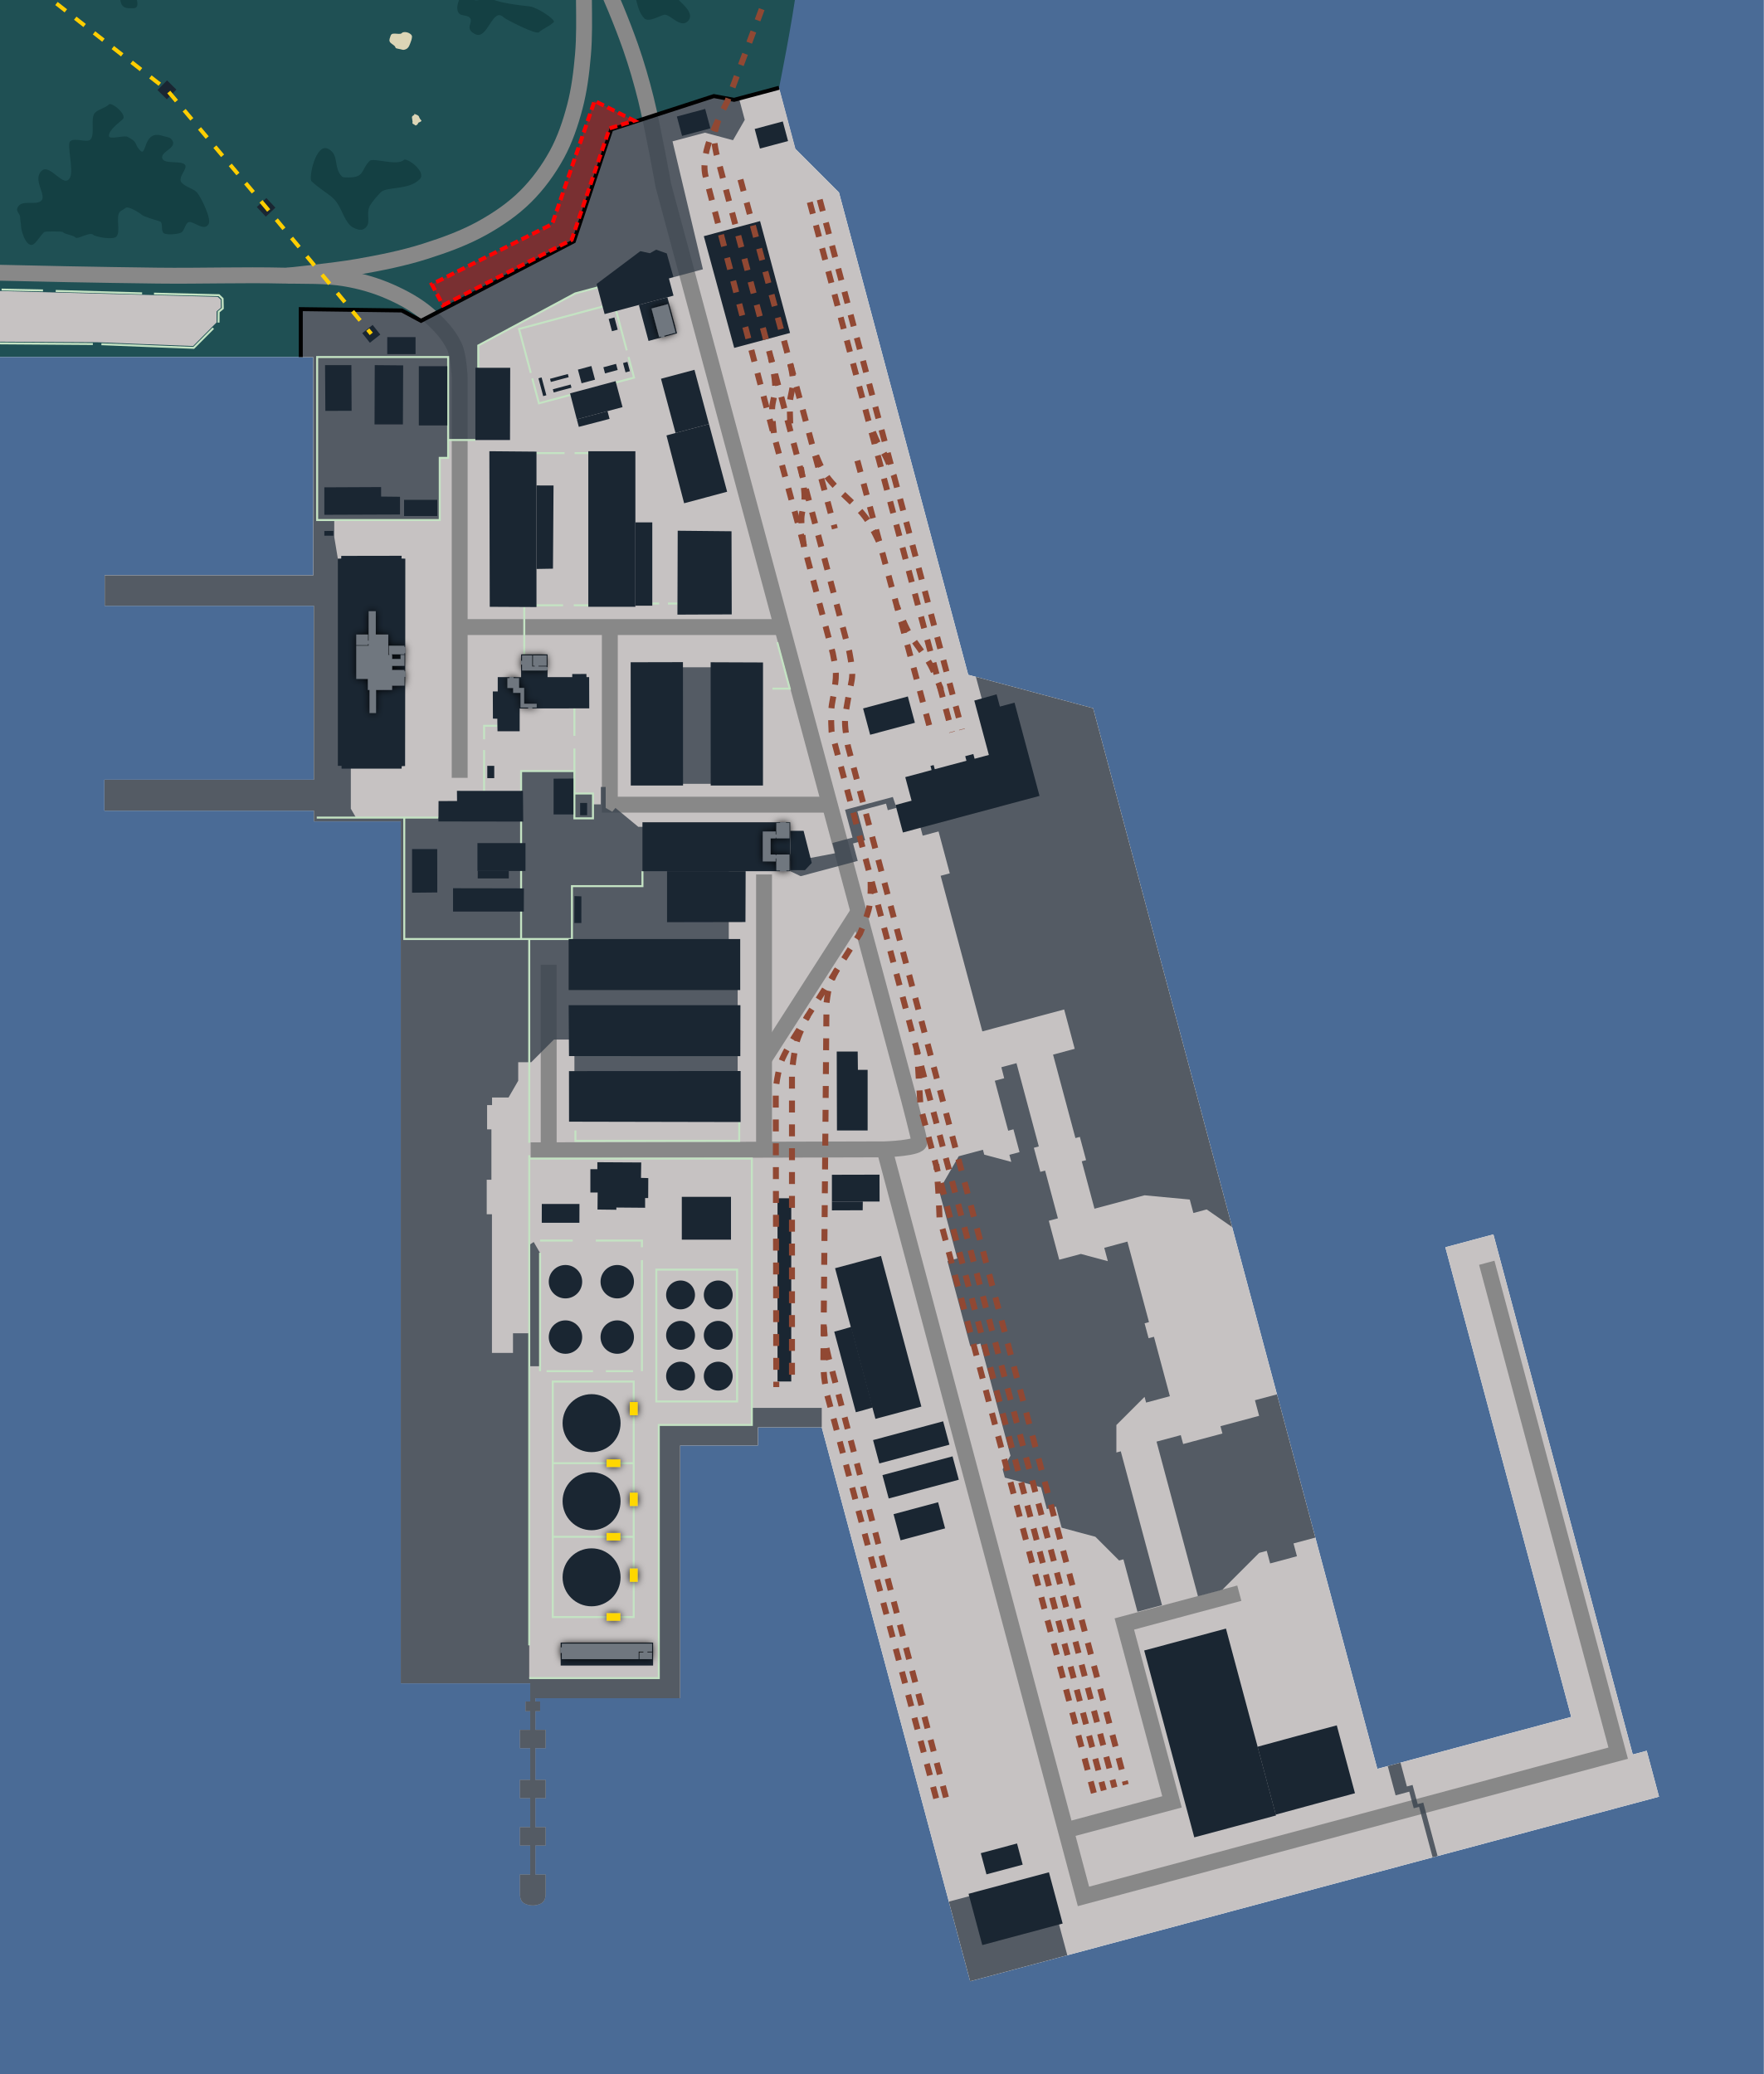
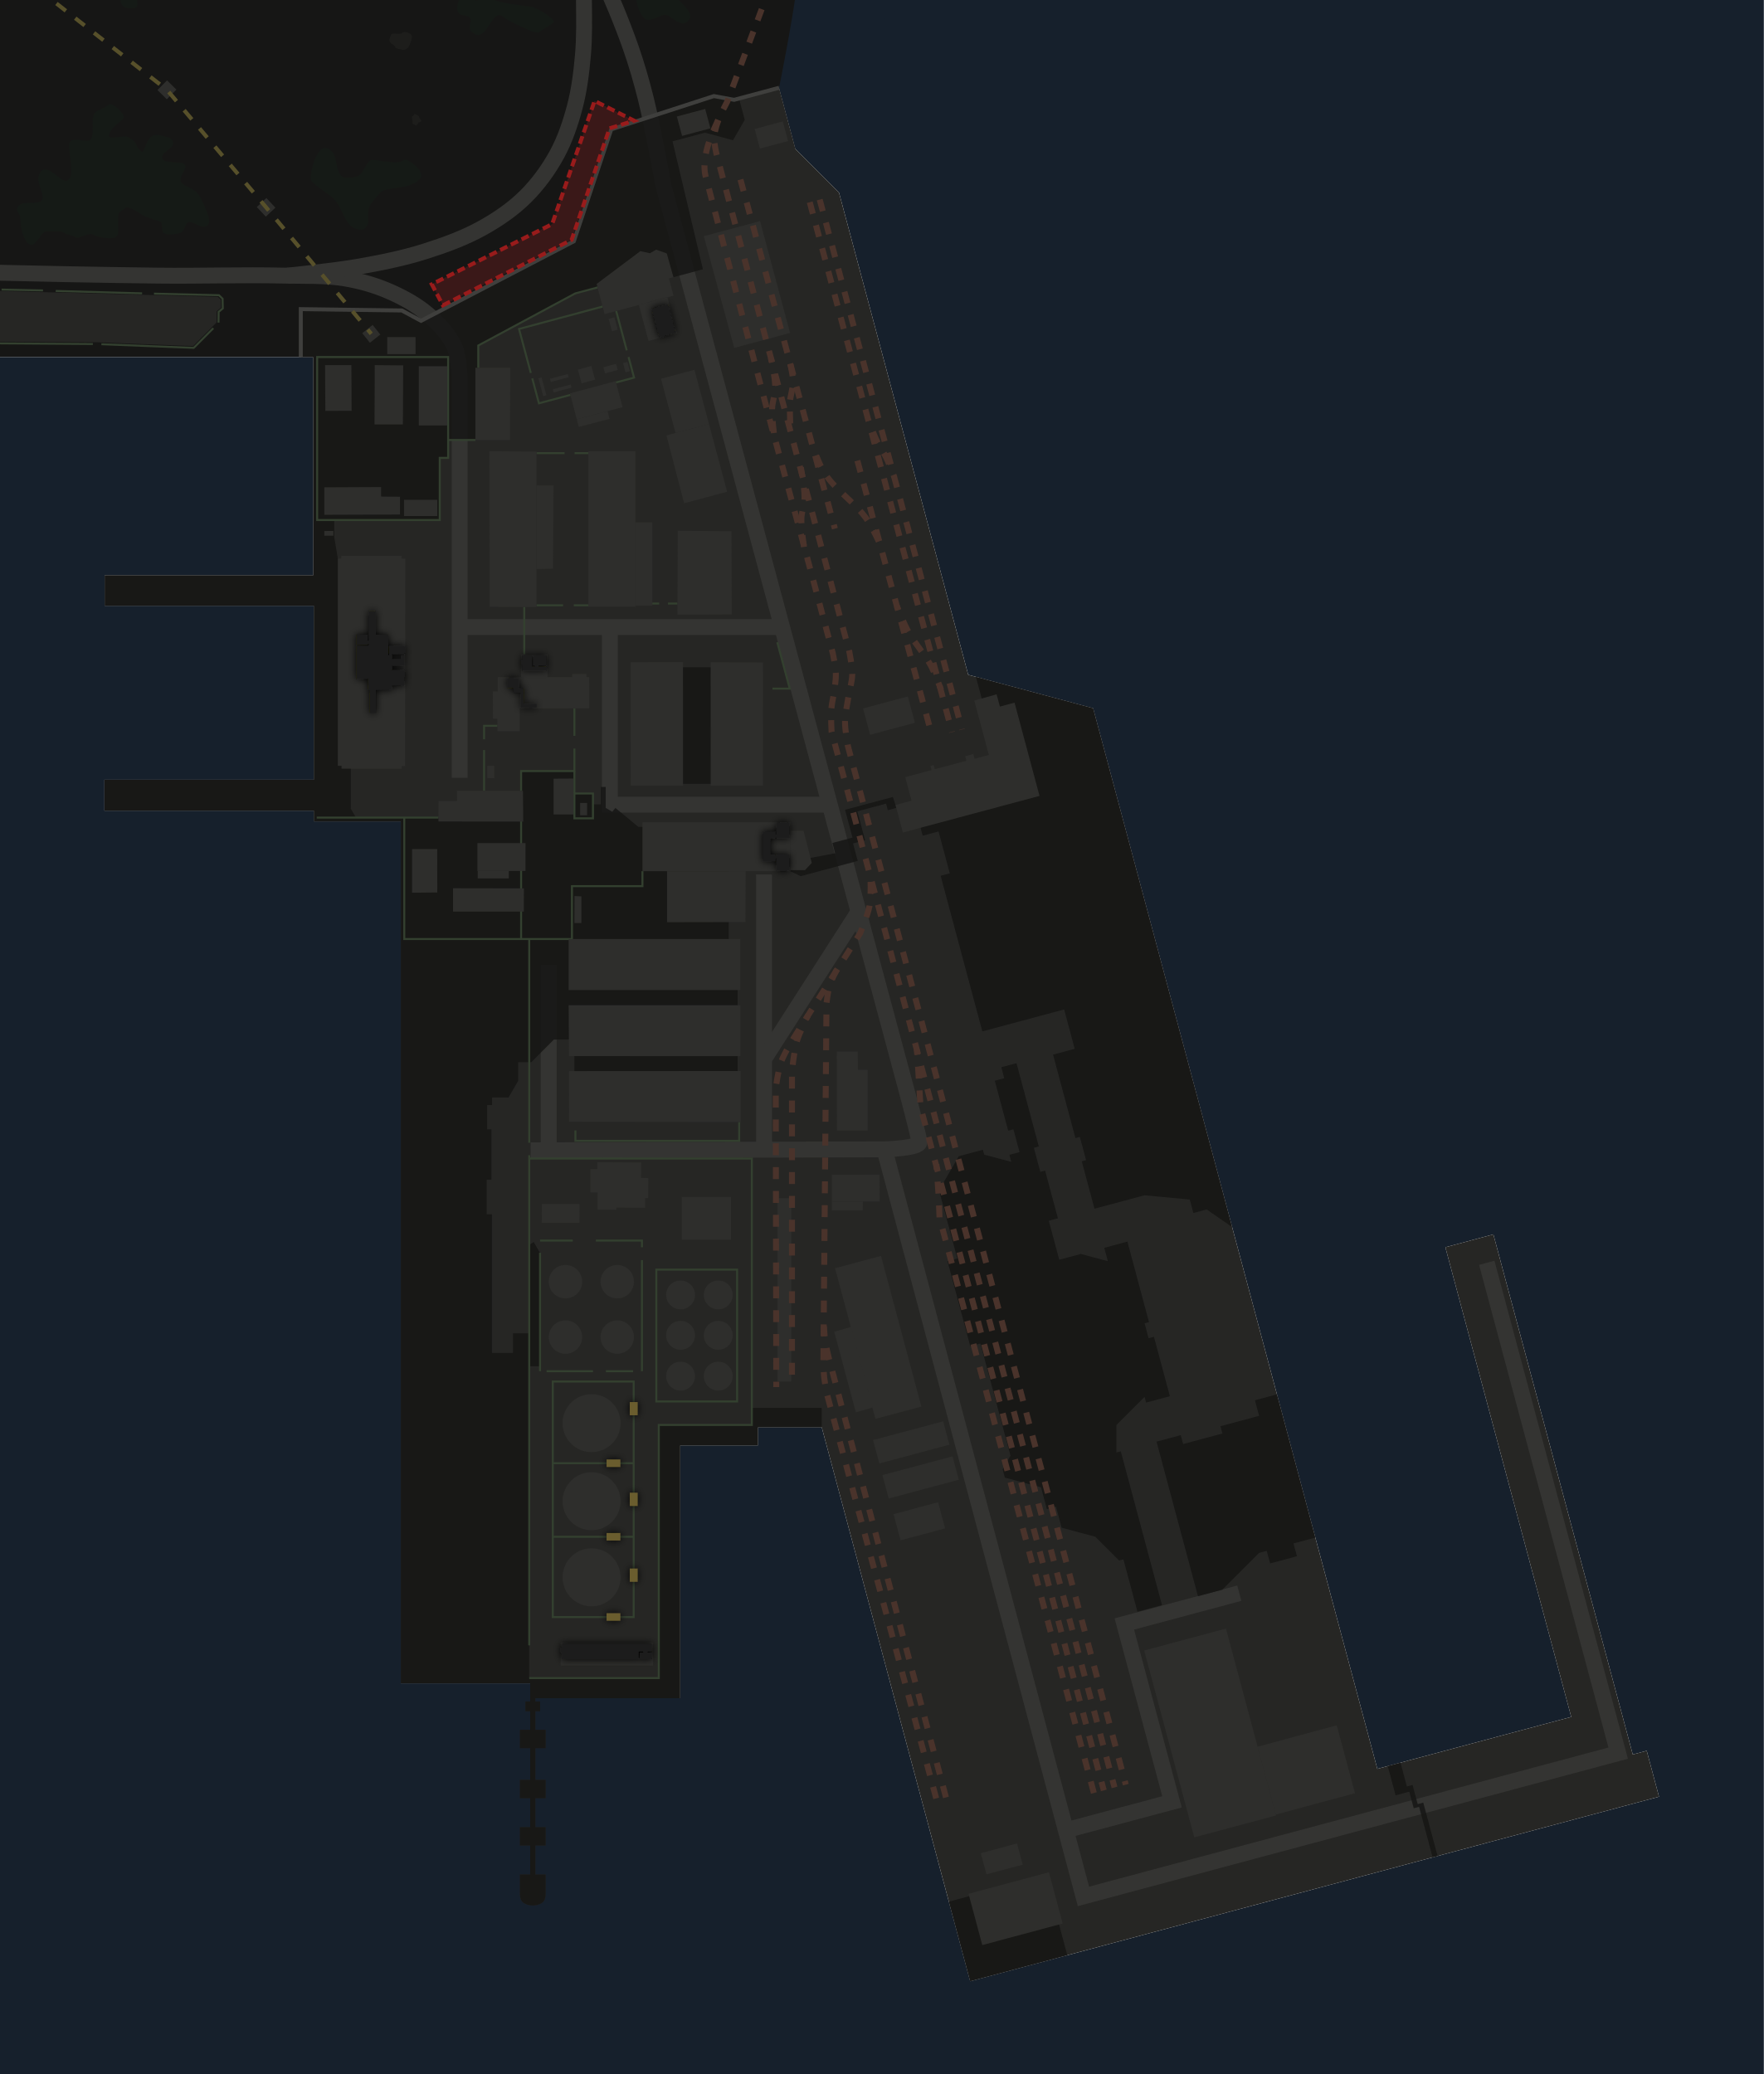
<svg xmlns="http://www.w3.org/2000/svg" xml:space="preserve" id="svg1" viewBox="0 0 887.701 1043.955">
  <style id="style_common">
    .trees { fill:#144043 }
    .cement { fill:#c6c2c2 }
    .land { fill:#1f5054 }
    .rock { fill:#dcd5b6 }
    .water { fill:#4a6b96 }
    .wood { fill:#593700 }
    .tarmac { fill:#768089 }
    .gravel { fill:#946d3e }
    .building { fill:#1a2632 }
    .floor { fill:#70777f }
    .locked { fill:#37414c }
    .map_border { fill:none;stroke:#000;stroke-width:2 }
    .fence { fill:none;stroke:#c4e3c3;stroke-width:1 }
    .road_tarmac { fill:none;stroke:#888 }
    .road_gravel { fill:none;stroke:#946d3e }
    .road_small { stroke-width:5 }
    .road_medium { stroke-width:8 }
    .road_large { stroke-width:12 }
    .railroad { fill:none;stroke:#914833;stroke-dasharray:6;stroke-width:3 }
    .powerline { fill:none;stroke:#ffce00;stroke-width:2;stroke-miterlimit:10;stroke-dasharray:6,6 }
    .danger { fill:red;fill-opacity:.4;stroke:red;stroke-dasharray:4,2;stroke-width:2 }
    .task { fill:#000 }
    .stairs { fill:#FFD700 }
    .shadow { filter:drop-shadow(0 0 2px #000) }
  </style>
  <g id="Ground_Level">
    <g id="Base_Terrain" class="land" data-name="Base Terrain">
      <path d="M-.001 179.715H151.382v-24.11l50.85.67 9.661 5.207L288.8 121.46l18.819-56.332 51.663-16.766 10.188 1.884 22.617-6.06L403.45 30.346l2.421-43.727-6.86-7.793-10.645-5.458L313.86-179.96H-.001Z" />
    </g>
    <g id="Forest" class="trees">
      <path d="M49.688-21.912c-13.48 4.754 1.87 9.325 2.8 11.171 1 2.01 1.77 4.565 3.26 6.05.8.803 3.7.427 4.18 1.397.95 1.885-.04 5.561 2.8 6.981 1.23.615 2.7.466 4.19.466 5.99 0-2.03-10.536.46-13.033.9-.895 4.41.589 5.59 0 1.09-.548 3.35-.556 4.19-1.396.98-.982 1.21-2.468 2.79-3.258 3.15-1.575 14.73 4.821 18.15 1.396 2.041-2.043-4.26-5.854-5.58-6.516-4.73-2.361-10.26-4.665-13.5-7.912-2.17-2.17-7.47 1.379-8.38.465-1.81-1.814-4.31-3.784-6.98-5.12-4.51-2.253-7.02 5.159-8.85 6.982-.9.9-3.32 1.693-5.12 2.327" />
      <path d="M266.588 3.222c-4.77-.505-17.35-1.994-19.55-4.189-1.43-1.432-6.21 2.016-8.38.931-1.52-.764-5.81-3.722-6.98-1.396-1.05 2.113-2.64 6.195-.46 8.377.96.965 3.93.678 5.12 1.862 2.39 2.393-3.06 5.455 2.79 8.378 6.39 3.193 8.69-14.118 14.43-8.378.82.825 16.28 8.852 17.69 7.447 1.73-1.731 5.31-2.982 7.44-5.12 1.18-1.177-8.41-7.522-12.1-7.912" />
      <path d="M8.739 104.688c-.75 1.817 1.39 2.854 1.39 4.655 0 1.719.47 2.89.47 4.654 0 2.215 3.02 12.334 6.98 8.378 1.51-1.514 2.89-3.818 4.65-5.585.39-.388 8.92-.388 9.31 0 1.37 1.366 5.15 1.427 6.52 2.793 1.04 1.039 7.18-3.062 8.84-1.397 1.05 1.045 9.88 2.692 11.64.931 2.4-2.405-.54-10.162 1.86-12.567.65-.654 2.28-1.35 2.79-1.862 1.23-1.225 7.17 2.509 7.92 3.259 1.34 1.341 9.32 3.272 9.77 3.723 1.12 1.121.09 4.277 1.4 5.585 1.29 1.294 8.2.635 9.3-.465 1.25-1.241 1.56-3.413 2.8-4.654 2.1-2.105 8.329 5.203 10.7.465 1.359-2.712-4.24-14.02-6.051-15.825-2.01-2.012-5.31-2.515-7.45-4.655-2.74-2.74 3.38-7.331 1.4-9.308-2.04-2.045-9.86-.168-11.17-2.793-1.91-3.816 8.83-5.596 4.19-10.24-.72-.723-3.1-1.032-4.19-1.396-9.83-3.276-7.91 10.709-11.17 7.447-3.37-3.373-.79-4.116-6.52-6.982-1.72-.862-9.31 1.692-9.31-.465 0-3.123 5.49-6.886 6.99-8.378 2.3-2.299-5.62-8.817-6.99-7.447-1.86 1.862-5.12 2.327-6.98 4.189-2.57 2.571.17 11.006-2.32 13.498-1.8 1.8-8.1-1.214-10.24.931-1.69 1.681 1.89 14.364 0 18.152-3.09 6.176-10.12-7.57-14.43-3.258-4.52 4.517 2.73 12.162 0 14.894-2.79 2.787-10.18-.974-12.1 3.723" />
      <path d="M203.288 80.485c-3.39 3.243-15.51-1.246-17.22.466-4.49 4.492-2.41 8.378-10.71 8.378-.83 0-2.74.052-3.25-.466-4.5-4.492-1.17-11.054-6.99-13.963-6.23-3.115-9.88 14.787-8.37 16.291 3.26 3.262 8.84 6.514 11.17 8.843 3.971 3.97 4.711 9.828 8.381 13.498.89.896 4.47 2.885 6.51 1.862 4.73-2.363 1-7.112 3.26-11.636 1.06-2.122 4.08-5.476 5.58-6.982 3-2.999 13.93-.896 19.549-6.516 3.76-3.752-6.52-11.102-7.91-9.775" />
      <path d="M307.548-42.391c-1.63 1.3-4.1 5.305-2.79 7.912 2.03 4.071 6.391 8.723 9.31 11.636 1.97 1.973-.85 8.925.93 10.705 5.75 5.753 4.18 16.288 9.31 21.411 2.25 2.254 8.59-1.862 10.24-1.862 3.01 0 7.97 6.923 11.63 3.258 3.57-3.567-2.339-8.39-4.19-10.24-1.339-1.347 1.57-4.015 0-5.585-1.18-1.179-3.05-2.125-4.19-3.258-2.54-2.545-8.38.926-12.56-3.258-3.77-3.764 15.891-12.495 12.56-15.825-6.31-6.311-16.14.147-18.15-1.862-3.86-3.863-7.04-17.061-12.1-13.032" />
    </g>
    <g id="Rocks" class="rock">
      <path d="M201.638 24.805c-.71-.159-1.45-.268-2.15-.467-.55-.155-.47-.713-.78-1.067-.77-.868-2.16-1.365-2.58-2.351-.42-.985.2-1.945.45-2.897.13-.529.58-.976 1.19-1.061 1.26-.176 2.52.201 3.78.04.57-.074.81-.649 1.38-.771 1.14-.248 2.4.046 3.33.669.55.365 1.13.882 1.1 1.567-.06 1.133-.45 2.225-.87 3.277-.35.859-.64 1.793-1.35 2.455-.52.483-1.25.802-1.96.886-.52.061-1.03-.186-1.54-.28" />
      <path d="M208.398 57.611c.63 0-.79.615-1.01 1.058-.21.426.15 1.364.15 1.864 0 .14-.02.283.05.353.08.075-.02.327.05.403.12.115-.24.609-.05.806.5.5 1.07.616 1.51 1.058.13.128.62-.26.71-.303.5-.251.54-.843.8-1.108.18-.17.96-.3 1.47-.806.2-.202-.55-.915-.66-1.058-.33-.445-.41-.866-.6-1.259-.36-.706-1.42-.91-2.02-1.209-.13-.068-.55.201-.4.201" />
    </g>
    <g id="Water" class="water">
      <path id="East_River" d="M292.93-201.363c1.96 9.959 3.69 20.66 9.62 28.895 1.57 2.171 5.02 2.541 6.43 4.814 4.02 6.473 1.23 15.445 4.17 22.473 2.17 5.176 8.49 8.314 9.63 13.805 1.34 6.411-5.41 12.9-3.85 19.261 1.5 6.136 10.08 8.714 11.88 14.768 1.57 5.255-4.51 11.723-1.61 16.373 2.12 3.388 7.29 3.599 11.24 4.174 3.19.464 6.61-1.742 9.63-.643 3.34 1.216 6 4.262 7.7 7.385 2.15 3.923.73 9.092 2.58 13.162 1.73 3.822 6.28 6.002 7.7 9.951 1.23 3.427-.48 7.366.32 10.916.93 4.11 2.25 8.484 5.13 11.557 1.91 2.023 4.63 3.615 7.39 3.853 2.8.24 5.24-2.891 8.02-2.568 3.72.431 6.88 3.238 9.63 5.777 1.36 1.25 2.77 2.71 3.22 4.495.42 1.673-.45 3.423-.64 5.136-2.14 17.965-9.033 51.964-9.033 51.964l8.26 30.83 90.984-62.118L459.37-0 431.61-27.681l-17.02-6.266s2.73-4.042 1.83-5.881c-.79-1.582-3.35-2.508-4.98-1.824-1.11.47-.75 2.352-1.48 3.315-.75.966-1.69 1.879-2.82 2.32-1.5.579-3.23.532-4.81.248-2.6-.469-5.09-1.677-7.29-3.148-1.12-.749-2.11-1.724-2.9-2.817-1.11-1.542-.6-4.921-2.48-5.137-1.09-.125-.98 2.719-2.07 2.569-5.22-.717-5.49-9.289-6.22-14.496-.27-1.931.74-5.799.74-5.799l-20.29-41.754s-.93-9.519-3.72-13.09c-.97-1.227-3.45-.889-4.06-2.32-.66-1.513 1.14-3.157 1.16-4.805.01-2.01-.11-4.286-1.33-5.883-1.01-1.314-3.44-.97-4.39-2.318-1.44-2.022.02-5.163-1.13-7.359-1.19-2.251-3.36-3.96-5.56-5.231-1.48-.853-4.01-.013-4.9-1.471-.92-1.514 1.4-3.504.98-5.226-1.19-4.901-7.72-7.146-9.31-11.93-.99-2.945 1.18-6.377.16-9.312-1.58-4.576-7.93-6.592-9.15-11.274-.49-1.872 1.49-3.854.98-5.719-.38-1.379-2.39-1.891-2.78-3.267-.19-.69.38-1.41.33-2.125-.25-3.628-3.1-6.82-3.1-10.457 0-1.93 1.68-3.626 1.63-5.555-12.712-26.481-33.712-3.724-24.7 12.33" />
      <path id="Ocean" d="M-.001 1043.96V179.715H157.706v109.879H52.702v15.283H157.969v87.613H52.57v15.547H157.969v5.401h43.741v433.85h67.719v7.51h72.857v-127.27h39.13v-9.09h32.147l74.711 278.826 346.67-92.89-6.196-23.125-7.016 1.88-70.147-261.793-24.168 6.476 63.344 236.404-97.586 26.148-143.047-533.857-62.841-16.838-65.048-242.762-21.892-21.892-8.261-30.83L459.37-0H887.7V1043.96Z" />
    </g>
    <g id="Pavement" class="cement">
      <path d="m392.087 44.185-22.618 6.061-10.187-1.885-51.662 16.766-18.82 56.332-76.907 40.023-9.662-5.207-50.849-.67v24.11h6.324v109.879H52.702v15.283H157.969v87.613H52.569v15.547H157.969v5.402h43.741v433.85h65.138v9.176h-2.412v4.898h2.412v9.344h-5.187v9.254h5.187v15.908h-5.187v9.252h5.187v14.588h-5.187v9.252h5.187v14.586h-5.187v9.252c0 2.455.363 4.523 2.775 5.552 2.412 1.03 4.992 1.026 7.403 0 2.41-1.025 2.777-3.232 2.775-5.552v-9.252h-5.188v-14.586h5.188v-9.252h-5.188v-14.588h5.188v-9.252h-5.188v-15.908h5.188v-9.254h-5.188v-9.344h2.411v-4.898h-2.411v-1.666h72.858v-127.27h39.131v-9.092h32.146l74.711 278.827 346.67-92.891-6.195-23.123-7.016 1.879-70.148-261.793-24.168 6.476 63.343 236.405-97.585 26.146-143.047-533.855-62.84-16.838-65.049-242.764-21.893-21.891Z" />
      <path d="m-134.172 171.232 182.98 1.03s32.23 1.35 48.38 1.92l11.82-11.9c.01-1.86.01-3.7.01-5.56.72-.62 1.44-1.23 2.16-1.84-.02-1.34-.03-2.69-.05-4.02-.53-.46-1.02-1.07-1.59-1.44-81.24-2.18-162.48-4.37-243.71-6.55Z" />
      <path d="m385.833-11.492 13.47-34.809 6.11 2.362-13.47 34.809Z" />
    </g>
    <g id="Roads" class="road_tarmac">
      <g id="Roads_Medium" class="road_medium">
        <path d="M228.78-185.243c3.22 14.637 7.74 28.975 12.45 43.197 4.15 12.499 8.46 24.987 13.91 36.974 6.82 15.01 15.88 28.904 23.43 43.564 8.09 15.72 16.18 31.461 23.43 47.589 5.56 12.38 10.88 24.898 15.38 37.706 2.98 8.525 5.5 17.222 7.68 25.991 3.57 14.375 8.79 43.565 8.79 43.565l123.723 460.426s4.629 17.71 5.157 20.98c.529 3.27-17.621 3.776-17.621 3.776l-178.053.491" />
        <path d="M231.35 391.523v-201.53s-.42-10.65-2.57-15.38c-2.86-6.32-7.93-11.57-13.17-16.11-5.71-4.95-12.49-8.67-19.41-11.71-7.1-3.14-14.67-5.3-22.33-6.6-10.11-1.7-20.48-1.21-30.74-1.46-21.24-.5-42.47.26-63.71 0-30.497-.364-60.282-.973-90.094-1.673" />
        <path d="M144.63 138.753s23.53-2.4 35.18-4.43c11.5-2.01 23.03-4.29 34.16-7.82 9.99-3.17 19.94-6.79 29.08-11.9 7.72-4.32 15.15-9.42 21.43-15.64 6.27-6.22 11.57-13.51 15.81-21.26 4.08-7.49 6.83-15.72 9.01-23.973 2.24-8.487 3.31-17.269 4.08-26.014.79-9.035.59-18.134.51-27.203-.07-7.656.05-15.352-.85-22.953-.68-5.628-3.47-17.431-3.47-17.431" />
        <path d="M231.35 315.635h162.233" />
        <path d="M306.913 315.635v89.397h110.692" />
        <path d="M384.528 578.692V440.167" />
        <path d="m384.528 533.067 47.557-74.15" />
        <path d="M276.145 578.692v-93.068" />
        <path d="m445.109 578.525 100.172 376.038 269.111-72.108-66.137-246.827" />
        <path d="m536.411 921.265 53.43-14.295-23.99-89.53 57.867-15.505" />
      </g>
    </g>
    <g id="Unacessible" class="locked" style="opacity:0.8">
      <path d="M359.282 48.361 307.62 65.127 288.8 121.459l-76.907 40.023-9.662-5.207-50.849-.67v24.11h6.324v109.879H52.702v15.283H157.969v87.613H52.569v15.547H157.969v5.402h43.741v433.85h65.138v9.176h-2.412v4.898h2.412v9.344h-5.187v9.254h5.187v15.908h-5.187v9.252h5.187v14.588h-5.187v9.252h5.187v14.586h-5.187v9.252c0 2.455.363 4.523 2.775 5.552 2.412 1.03 4.992 1.026 7.403 0 2.41-1.025 2.777-3.232 2.775-5.552v-9.252h-5.188v-14.586h5.188v-9.252h-5.188v-14.588h5.188v-9.252h-5.188v-15.908h5.188v-9.254h-5.188v-9.344h2.411v-4.898h-2.411v-1.666h72.858v-127.27h39.131v-9.092h32.146v-9.759h-35.185v8.576h-46.827v127.412h-65.203V687.715h5.444V630.68l-3.18-5.512-2.264 1.49v44.449h-8.168v9.897h-10.593v-69.813h-2.633v-17.375h2.363v-25.361h-2.172v-12.203h2.492v-3.832h8.305l4.863-8.424v-9.336h6.571l11.404-11.402h10.316v20.105h82.153v-45.017l-4.473-25.686v-39.322h30.93v5.177l5.252 2.516 28.718-7.693-2.355-8.785 6.066-1.625-3.898-14.543 14.441-3.871.883 3.293 4.281-1.149-.392-1.467-1.354-4.025-24.052 6.445 3.748 13.992-10.108 2.709 1.385 5.17-12.424 2.36-84.568-15.651h-2.09l-11.504-9.517-1.588 1.908-3.305-1.908v-10.549h-2.484v8.754h-3.937v-5.467h-9.342v-11.289h-26.819v23.414h-83.113l-2.582-4.471V286.793l-6.529-5.584-1.809-10.86v-8.585h53.086v-31.295h4.229v-8.998h13.711l1.447-1.37v-46.187l48.793-26.217 11.248-3.014 31.922-8.625 6.271 3.467 14.828-3.972-15.291-64.403 16.295-4.367 14.141 3.789 5.916-10.246-2.879-10.744-2.475.664Z" />
      <path d="m620.105 617.665-12.807-8.896-6.701 1.796-1.814-6.77-22.777-2.136-25.181 6.747-6.394-23.861 2.17-.582-3.138-11.71-2.228.597-11.255-42.002 10.897-2.92-5.308-19.81-41.181 11.035-20.986-78.32 4.6-1.232-5.652-21.094-7.982 2.139-1.068-3.985-1.338-5.167 44.626-12.2-12.519-47.707-2.915-10.882 58.974 15.802Z" />
      <path d="m661.98 773.943-10.988 2.944 1.73 6.454-13.497 3.616-1.698-6.338-3.814 1.022-18.537 18.537-12.269 3.287-20.852-77.818 12.195-3.267 1.201 4.479 19.767-5.297-.986-3.682 19.453-5.213-2.104-7.853 11.08-2.969Z" />
      <path d="m503.963 537.191 7.611-2.039 11.231 41.915-2.491.667 3.251 12.133 2.413-.647 6.439 24.032-4.581 1.227 5.255 19.613 10.881-2.915 13.583 3.639-1.802-6.725 11.648-3.121 10.856 40.516-2.214.593 2.015 7.521 2.7-.724 8.015 29.911-11.964 3.205-.774-2.887-14.186 14.185v13.829l2.215-.593 20.748 77.431-12.359 3.311-7.067-26.374-2.168.581-11.942-11.942-16.969-4.547-2.844-10.613-4.603 1.234-2.941-10.979-18.203-4.877-1.117-4.167 3.959-6.857-15.131-56.47-5.116 1.371-11.479-42.843 4.948-1.326-9.188-34.291 9.91-17.164 12.187-3.266.657 2.455 13.614 3.648-.953-3.559 5.102-1.367-3.074-11.474-2.635.706-6.737-25.142 4.722-1.266Z" />
      <path d="m698.423 888.958 3.946 14.725 6.881-1.844 2.238 8.353 2.704-.725 6.816 25.436 2.5-.67-7.206-26.894-2.811.753-2.58-9.632-2.861.767-3.212-11.988Z" />
      <path d="m537.148 984.168-4.143-15.462-6.877-24.632-38.358 10.384-10.231 2.742 10.735 40.064Z" />
      <path d="M341.268 335.875h18.766v58.658h-18.766Z" />
    </g>
    <g id="Limit" class="map_border">
      <path d="m392.086 44.185-22.616 6.06-10.188-1.884-51.663 16.766L288.8 121.46l-76.907 40.022-9.661-5.207-50.85-.67v24.11" />
    </g>
    <g id="Fences" class="fence">
      <path d="m303.286 154.306-42.075 11.274 5.931 22.135m.731 2.73 3.368 12.569 15.86-4.25" />
      <path d="m310.121 156.538 5.314 19.832m.897 3.346 2.776 10.362-9.119 2.444" />
      <path d="M269.997 228.088h14.13m5.059 0h6.898" />
      <path d="M269.997 304.67h13.368m5.405 0h7.314" />
      <path d="M328.282 303.796h3.453m4.435 0h4.783" />
      <path d="M263.848 329.374v-23.847" />
      <path d="M250.337 365.34h-6.708v6.797m0 5.405v20.545" />
      <path d="M262.261 398.102v-9.979h26.82V376.78m0-6.376v-13.838" />
      <path d="M289.081 388.123v11.29" />
      <path d="m391.186 323.267 6.278 23.362h-8.698" />
      <path d="M372.016 564.78v9.463h-82.42v-5.237" />
      <path d="M266.349 472.66v102.542m0 6.288v246.708" />
      <path d="M266.349 844.666h65.204v-127.412h46.827V583.161H266.349" />
      <path d="M278.193 813.962h40.73V695.419h-40.73z" />
      <path d="M278.193 736.508h40.73" />
      <path d="M278.193 773.551h40.73" />
      <path d="M288.253 624.441H271.794m0 6.154v59.601m3.292 0h23.359m6.486 0h13.702m4.443 0v-55.905m0-6.486v-3.364h-23.2" />
      <path d="M330.314 639.07h40.654v66.371h-40.654z" />
      <path d="M323.329 438.515v7.53h-35.48v26.615h-84.391v-61.122" />
      <path d="M220.664 411.538h-61.255" />
      <path d="M221.313 261.763H159.62v-82.048h65.921v50.753h-4.228Z" />
      <path d="M240.701 185.132v-11.217l48.792-26.218 11.248-3.014" />
      <path d="M239.253 221.471H225.542" />
      <path d="M289.081 399.413h9.342v12.508h-9.342z" />
      <path d="M262.26 411.538v61.122" />
      <path d="m-66.936 172.364 113.67.8" />
      <path d="m51.034 173.264 46.47 1.83 9.85-9.89" />
      <path d="m109.974 162.374.06-5.4 2.09-1.73-.1-4.88-1.83-1.77-32.7-.79" />
      <path d="m71.524 147.654-43.49-1.21" />
      <path d="m21.644 146.184-20.85-.42" />
    </g>
    <g id="Buildings" class="building">
      <g id="Powerline_Towers">
        <path d="m79.25 45.316 4.71 4.661 4.81-4.866-4.7-4.66Z" />
        <path d="m133.78 109.049 4.82-4.525-4.53-4.833-4.83 4.525Z" />
        <path d="m186.15 172.531 5.24-4.128-3.85-4.854-5.23 4.149Z" />
      </g>
      <g id="15degrees">
        <path d="m341.96 63.53-1.308-4.883 7.124-1.909 7.125-1.909 1.308 4.883 1.308 4.883-7.124 1.909-7.125 1.909Z" />
        <path d="m381.14 69.852-1.322-4.932 7.075-1.896 7.074-1.896 1.322 4.932 1.322 4.932-7.075 1.896-7.075 1.896Z" />
        <path d="m304.289 158.1-2.007-7.588-2.006-7.589 21.986-16.507 4.793 1.051 3.199-1.801 5.316 1.906 3.364 11.954-2.292.614 2.323 8.669Z" />
        <path d="m307.16 163.632-.827-3.089 1.444-.387 1.445-.387.828 3.089.828 3.089-1.445.387-1.445.387Z" />
        <path d="m324.104 163.097-2.576-9.616 7.174-1.922 7.174-1.923 2.577 9.616 2.283 8.519-7.175 1.923-7.174 1.922Z" />
        <path d="m277.025 191.464-.213-.797 4.484-1.202 4.484-1.201.213.797.214.797-4.484 1.202-4.484 1.201Z" />
        <path d="m304.078 186.405-.414-1.545 3.188-.854 3.189-.855.414 1.545.414 1.544-3.189.855-3.188.854Z" />
        <path d="m291.768 189.489-.921-3.437 3.388-.908 3.388-.908.921 3.438.921 3.438-3.388.907-3.388.908Z" />
        <path d="m314.19 185.084-.628-2.342 1.096-.294 1.097-.293.627 2.341.627 2.342-1.096.293-1.096.294Z" />
        <path d="m278.44 196.745-.213-.797 4.484-1.202 4.484-1.201.213.797.214.797-4.484 1.202-4.484 1.201Z" />
        <path d="m272.179 194.899-1.202-4.484.797-.214.797-.213 1.202 4.483 1.201 4.484-.797.214-.797.214Z" />
        <path d="m354.211 118.879 28.314-7.587 15.085 56.298-28.099 7.529Z" />
        <path d="m290.286 211.086-3.383-13.084 22.909-6.139 3.498 13.054Z" />
        <path d="m293.481 214.315-2.175.552-.387-1.443-.627-2.34 15.445-4.138.641 2.391.4 1.495z" />
        <path d="m336.187 203.806-3.524-13.153 16.839-4.513 3.525 13.153 3.791 14.15-8.42 2.256-8.419 2.256Z" />
        <path d="m335.418 219.177 10.7-2.867 10.7-2.867 9.131 34.078-10.822 2.9-10.823 2.9Z" />
        <path d="m434.37 356.596 22.52-6.034 3.551 13.253-22.52 6.034Z" />
        <path d="m450.702 405.192 8.071-2.163-3.177-11.858 13.252-3.551-.56-2.092 1.594-.427.561 2.092 15.943-4.272-.614-2.291 4.085-1.095.641 2.391 7.174-1.922-7.334-27.37 11.225-3.148 1.655 6.177 7.374-1.975 12.575 46.931-68.754 18.423Z" />
        <path d="m425.288 690.581-5.433-20.277 3.686-.988 4.847-1.423 10.866 40.555-4.846 1.422-3.687.988Z" />
        <path d="m430.427 676.282-10.159-37.915 11.559-3.097 11.558-3.097 10.159 37.914 10.159 37.914-11.558 3.098-11.559 3.097Z" />
        <path d="m440.965 730.755-1.575-5.879 17.636-4.726 17.637-4.726 1.575 5.879 1.576 5.879-17.637 4.726-17.637 4.725Z" />
        <path d="m445.691 748.391-1.576-5.879 17.637-4.725 17.637-4.726 1.575 5.879 1.576 5.879-17.637 4.726-17.637 4.725Z" />
        <path d="m451.464 768.743-1.763-6.581 22.419-6.008 1.763 6.579 1.763 6.579-22.417 6.017Z" />
        <path d="m495.038 938.136-1.429-5.331 9.117-2.442 9.118-2.443 1.428 5.33 1.429 5.331-9.118 2.443-9.117 2.443Z" />
        <path d="m637.471 896.324-4.579-17.089 20.445-5.568 19.43-5.207 4.579 17.089 4.579 17.089-19.43 5.206-20.445 5.569Z" />
        <path d="m588.447 877.811-12.602-47.031 20.576-5.514 20.576-5.513 12.603 47.031 12.602 47.032-20.577 5.513-20.576 5.513Z" />
        <path d="m490.905 966.157-3.458-12.904 20.228-5.42 20.227-5.42 3.458 12.904 3.457 12.903-20.227 5.42-20.228 5.42Z" />
      </g>
      <g id="Straight">
        <path d="M194.898 169.688h14.236v8.562h-14.236Z" />
        <path d="M163.594 183.79h13.251l.109 22.983-13.21.053Z" />
        <path d="m188.494 213.631.111-29.838 14.305.126-.14 29.714Z" />
        <path d="M210.784 184.336h14.339v29.813h-14.339Z" />
        <path d="M239.253 221.473v-36.338h17.528l-.102 36.338Z" />
        <path d="m163.228 245.302 28.575-.136v4.779l9.508.103v8.934l-38.083.144Z" />
        <path d="M203.357 251.595h16.711v8.15h-16.711Z" />
        <path d="m163.228 267.275 4.541-.035v2.408h-4.541Z" />
        <path d="m269.997 244.35 8.587.024-.286 41.867-8.301.147Z" />
        <path d="M319.771 304.879v-41.937h8.511v41.937Z" />
        <path d="M296.084 305.426v-78.289h23.687v78.289Z" />
        <path d="m246.483 305.44-.198-78.317 23.712.203v78.234Z" />
        <path d="m341.073 267.141 27.079.271.109 41.842-27.326.123Z" />
        <path d="m250.385 368.083-.081-4.635-.011-1.673-1.108-.03-1.109-.029-.027-6.834-.026-6.834h2.477v-7.221l11.76.023v-11.474h13.307v11.451l12.431-.001v-1.56h3.61l3.507-.038.061 1.599h1.332l.052 15.731-17.511.026-17.511.026v11.473Z" />
        <path d="M171.892 386.916v-1.424h-1.856V281.209l1.695-.06.01-1.341 30.399-.052-.07 1.393 1.913.059-.029 47.67-.082 56.71-1.699.06-.061 1.27h-30.22Z" />
        <path d="M245.239 385.494h3.507v6.19h-3.507Z" />
        <path d="m357.647 333.348 26.361.103-.023 61.946h-26.304Z" />
        <path d="m317.398 333.348 26.314-.06.043 62.109h-26.306Z" />
        <path d="m278.611 409.942.009-18.001 9.978-.053v18.054Z" />
        <path d="M291.969 404.166h3.508v6.189h-3.508Z" />
        <path d="m220.653 413.484.06-10.263 9.31-.035-.056-5.107 33.222.026.135 15.448Z" />
        <path d="M397.706 418.204h6.723l4.108 16.156-3.43 3.641h-7.401Z" />
        <path d="M240.286 424.382h24.185l-.01 14.031h-24.178Z" />
        <path d="M323.329 413.893h74.377v24.624h-74.377Z" />
        <path d="m240.424 442.171.016-3.758h15.629v3.758Z" />
        <path d="M207.38 427.376h12.664l.034 21.844-12.698.129Z" />
        <path d="M228.01 458.836v-11.738l18.145.031 17.522.039-.052 11.678Z" />
        <path d="M335.708 438.517h39.558l-.1 25.594-39.458.076Z" />
        <path d="m289.134 451.051 3.462.126-.008 13.439h-3.517Z" />
        <path d="M286.192 472.662h86.344v25.687h-86.344Z" />
        <path d="m286.366 531.584-.174-25.602h86.448l-.053 25.635Z" />
        <path d="m286.384 564.599-.032-25.454 86.389-.052v25.687Z" />
        <path d="M421.108 529.312h10.546l.111 9.205h4.891v30.51h-15.431Z" />
        <path d="M418.683 604.808v-13.485l23.947-.059.053 13.544Z" />
        <path d="m300.709 608.824.079-8.574h-3.672v-11.744h3.517v-3.507l22.082.129-.116 7.762 3.669.104-.052 10.057h-1.547v4.881l-14.47-.119v1.127Z" />
        <path d="M418.683 604.808h15.545l-.057 4.381-15.488.053Z" />
        <path d="m272.655 615.482.022-9.456h18.958l-.031 9.456Z" />
        <path d="M343.135 602.433h24.757v21.56h-24.757Z" />
        <path d="M391.309 603.155h6.912v92.223h-6.912Z" />
        <path d="M282.168 826.801h46.524v11.554h-46.524Z" />
      </g>
      <g id="Cilinders">
        <circle cx="297.728" cy="793.951" r="14.592" />
        <circle cx="297.728" cy="755.649" r="14.592" />
        <circle cx="297.728" cy="716.344" r="14.592" />
        <circle cx="284.588" cy="673.024" r="8.412" />
        <circle cx="310.648" cy="673.024" r="8.412" />
        <circle cx="284.588" cy="645.148" r="8.412" />
        <circle cx="310.648" cy="645.148" r="8.412" />
        <circle cx="342.507" cy="692.686" r="7.267" />
        <circle cx="361.479" cy="692.686" r="7.267" />
        <circle cx="342.507" cy="672.138" r="7.267" />
        <circle cx="361.479" cy="672.138" r="7.267" />
        <circle cx="342.507" cy="651.806" r="7.267" />
        <circle cx="361.479" cy="651.806" r="7.267" />
      </g>
    </g>
    <g id="Railroad" class="railroad">
      <path d="m386.1-199.687 4.09 35.774 3.28 15.293 19.12 35.229 4.37 18.296-3.28 18.297-47.632 127.853c-2.898 5.432-6.49 12.992-8.446 18.217-1.956 5.225-3.942 12.651-2.637 18.851l33.63 127.696 14.716 53.987 15.819 58.989s1.469 6.963 1.547 10.5c.067 2.993-.53 5.965-.912 8.934-.389 3.017-1.189 5.983-1.403 9.018-.259 3.687.155 11.087.155 11.087l142.399 531.37" />
      <path d="M361.55 60.474s-2.061 5.525-2.163 8.688c-.094 2.931 1.293 8.702 1.293 8.702l66.723 250.054s1.591 7.68 1.516 11.568c-.073 3.764-1.328 7.411-1.899 11.132-.654 4.264-1.717 8.51-1.748 12.824-.029 4.093 1.484 12.191 1.484 12.191l139.82 522.677" />
      <path d="m372.651 90.372 47.523 175.721" />
      <path d="m407.535 101.786 71.621 266.736" />
      <path d="m412.538 100.469 71.621 266.737" />
      <path d="m431.496 231.863 37.654 138.766" />
      <path d="m555.517 901.206-92.16-343.624s-.596-7.896-.79-11.85c-.274-5.613-1.138-17.271-1.138-17.271" style="stroke-dashoffset:1.5" />
      <path d="m550.514 902.522-77.678-289.645s-.3-7.902-.526-11.849c-.287-5.007-1.054-15.009-1.054-15.009" />
      <path d="m390.683 698.191-.264-150.352s1.13-8.95 2.633-13.166c1.636-4.586 6.847-12.902 6.847-12.902l32.914-51.873s3.859-8.943 4.739-13.692c.961-5.181.537-14.84.537-14.84" style="stroke-dashoffset:3.3" />
      <path d="M398.582 697.664V539.413s.961-10.144 2.37-15.009c1.356-4.683 5.733-13.328 5.733-13.328" style="stroke-dashoffset:6.3" />
      <path d="m472.573 910.422-56.349-208.545s-1.089-5.57-1.41-8.387c-.27-2.372-.433-7.148-.433-7.148l1.58-181.423s.674-5.781 1.47-8.567c.794-2.776 3.678-8.24 3.678-8.24" style="stroke-dashoffset:6.6" />
      <path d="m477.313 909.369-60.299-226.187s-1.221-5.082-1.615-7.662c-.399-2.606-.755-7.873-.755-7.873" style="stroke-dashoffset:7.2" />
      <path d="M404.638 275.309s-1.451-9.461-1.316-14.219c.1-3.548 1.528-6.982 1.579-10.532.074-5.127-1.843-15.272-1.843-15.272" />
      <path d="M389.748 220.048s-1.307-9.496-1.172-14.254c.1-3.548 1.529-6.982 1.58-10.532.074-5.127-2.178-15.096-2.178-15.096" style="stroke-dashoffset:9.9" />
      <path d="M397.903 217.361s-.509-9.705-.374-14.463c.1-3.549 1.529-6.983 1.58-10.533.074-5.127-3.007-15.278-3.007-15.278" style="stroke-dashoffset:7.8" />
      <path d="M408.855 224.242s3.499 9.944 6.316 14.203c5.722 8.653 15.112 14.413 21.065 22.909 2.951 4.211 6.657 12.51 6.657 12.51" style="stroke-dashoffset:6.6" />
      <path d="M451.347 305.02s3.724 9.419 6.217 13.736c3.227 5.586 7.72 10.392 10.796 16.062 2.138 3.941 5.266 12.376 5.266 12.376" style="stroke-dashoffset:3.9" />
      <path d="M437.047 211.566s3.147 8.534 5.245 12.397c.977 1.799 2.194 3.461 3.16 5.266 1.741 3.254 4.557 10.676 4.557 10.676" style="stroke-dashoffset:5.7" />
    </g>
    <g id="Powerlines" class="powerline">
      <path d="m.05-20.407 83.96 65.621 49.91 59.156 52.93 63.67" />
    </g>
    <g id="Mines" class="danger">
      <path d="m222.92 153.685 64.77-32.962 19.08-56.119 12.39-3.857-19.92-9.952-21.35 62.004-60.58 30.291Z" />
    </g>
  </g>
  <g id="First_Floor" class="shadow" data-keep-with-group="Ground_Level">
    <g id="Stairs-1" class="stairs">
      <path d="M316.948 705.743h3.949v6.632h-3.949Z" />
      <path d="M316.948 751.374h3.949v6.632h-3.949Z" />
      <path d="M316.948 789.566h3.949v6.631h-3.949Z" />
      <path d="M305.264 734.636h6.938v3.744h-6.938Z" />
      <path d="M305.264 771.679h6.938v3.743h-6.938Z" />
      <path d="M305.264 812.043h6.938v3.744h-6.938Z" />
    </g>
    <g id="Floors-1" class="floor">
      <path d="M390.734 414.213v5.832h-.388v-1.494h-6.457v15.031h6.457v-1.496h.388v6.08h1.828v.35h3.188v-.35h1.555v-8.041h-6.571v.4h-.388v-.4h-2.532v-8.158h2.532v-.362h.388v.362h6.571v-7.754Z" />
      <path d="M392.645 413.891v1.227h2.891v-1.227zM282.734 827.334v1.92h-.564v2.717h.564v3.168h38.648v-3.816h2.469v.449h-1.994v3.367h6.309v-3.367h-2.369v-.449h2.395v-3.988z" />
      <path d="M256.381 340.836v.523h-.996v4.918h2.906v2.45h3.689v7.416h3.875v.459h2.026v-.459h2.228v-1.881h-6.336v-7.985h-2.574v-4.918h-2.748v-.523Z" />
      <path d="M262.748 329.895v2.748h-.488v1.859h.488v2.977h12.354v-.247h.464v-1.423h-.464v-.303h-4.147v-.428h4.147v-5.183h-6.821v5.183h.836v.428h-1.324v-5.611Z" />
      <path d="M185.551 307.688v14.804h-.393v-3.066h-5.844v5.267h5.844v-.55h.393v.914h-6.237v16.642h5.844v5.582h.838v11.61h3.223v-11.61h8.092v-2.176h6.22v-4.406h.453v-2.804h-.453v-.594h-6.22v-2.162h6.22v-5.446h-1.881v2.047h-4.339v-2.047h-.182v-.363h6.402v-.627h.426v-3.035h-.426v-.611h-7.771v4.273h.181v.363h-.539v-10.267h-6.289v-11.738Z" />
      <path d="m336.156 153.086-8.25 2.211 3.846 14.355.836-.224.131.492 1.726-.463-.115-.496 5.674-1.52Z" />
    </g>
  </g>
+   <style id="style_dark">
+     /* Dark neutral restyle so SVG fallback maps match the app register.
+        Appended last so it wins the cascade over style_common and per-map styles. */
+     .land { fill:#161615 }
+     .trees { fill:#151a16 }
+     .rock { fill:#1d1d1b }
+     .water { fill:#16202c }
+     .cement { fill:#262624 }
+     .wood { fill:#221c15 }
+     .tarmac { fill:#1e1e1d }
+     .gravel { fill:#201d18 }
+     .building { fill:#2e2e2c }
+     .floor { fill:#1b1b1a }
+     .locked { fill:#141413 }
+     .structure { fill:#2a2a28 }
+     .misc { fill:#232321 }
+     .chopper { fill:#2e2e2c }
+     .plane { fill:#3a3a38 }
+     .stairs { fill:#6b5d2e }
+     .task { fill:#8a8a88 }
+     .map_border { stroke:#3f3f3d }
+     .wall { stroke:#4a4a47 }
+     .fence { stroke:#33402f }
+     .road_tarmac { stroke:#343432 }
+     .road_gravel { stroke:#3f382e }
+     .railroad { stroke:#4a332b }
+     .powerline { stroke:#57502a }
+     .danger, .danger_small { fill:#7f1d1d;fill-opacity:.35;stroke:#991b1b }
+   </style>
</svg>
